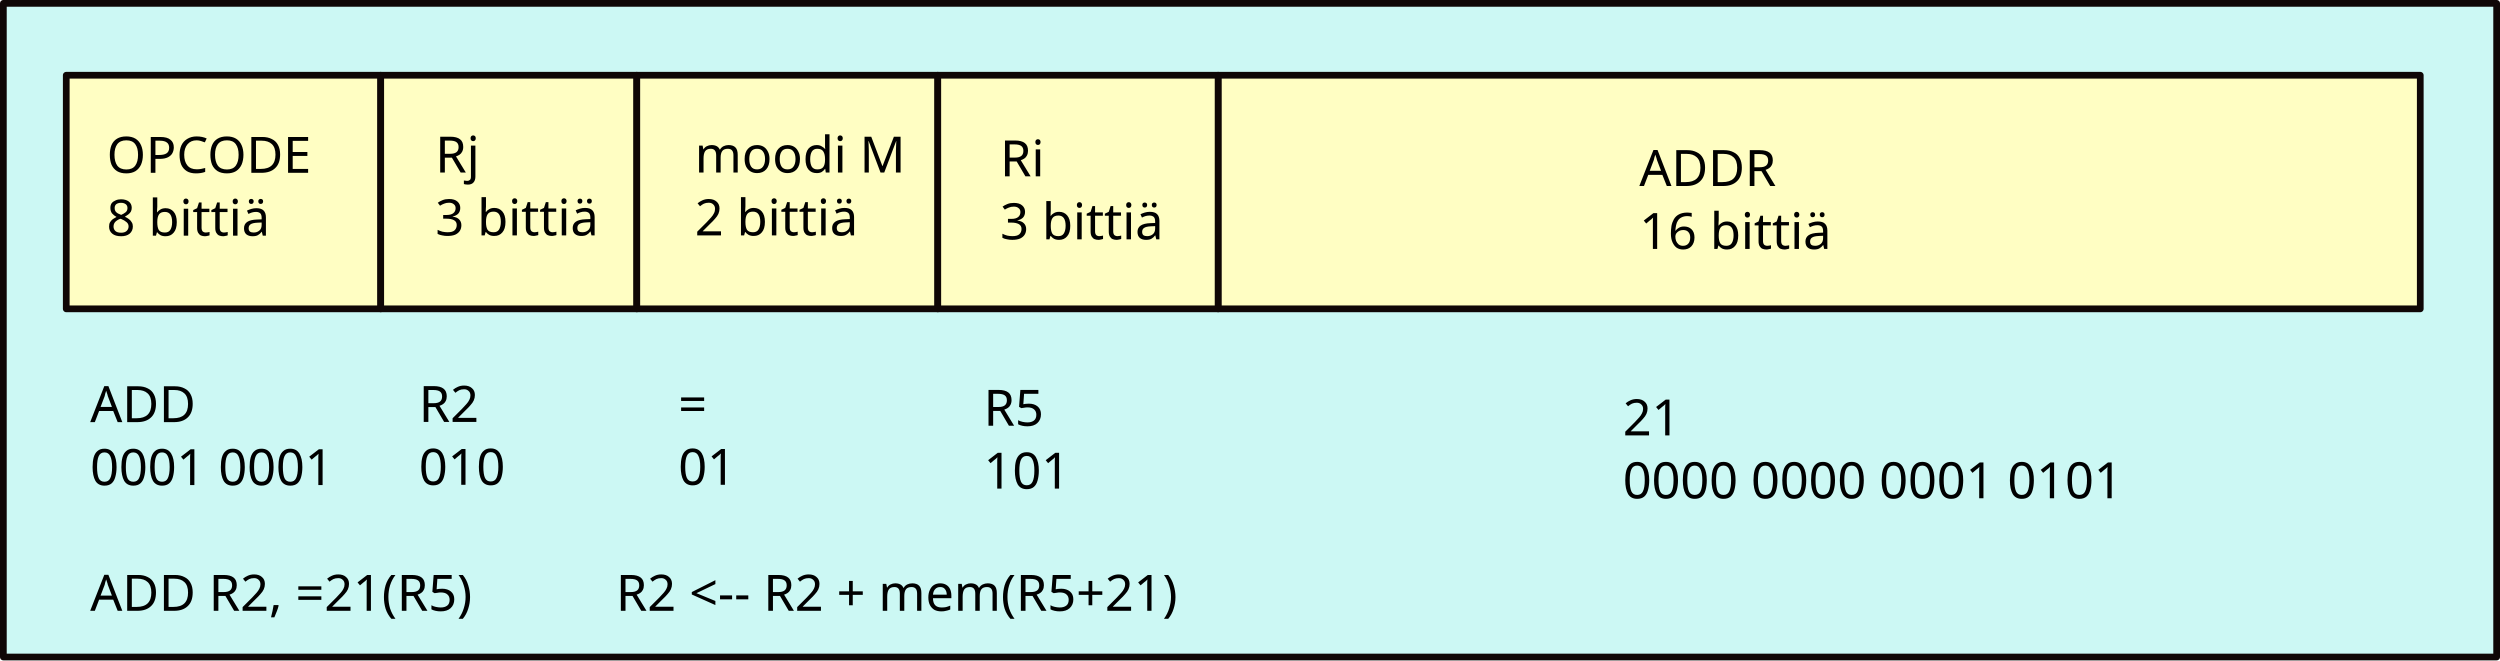
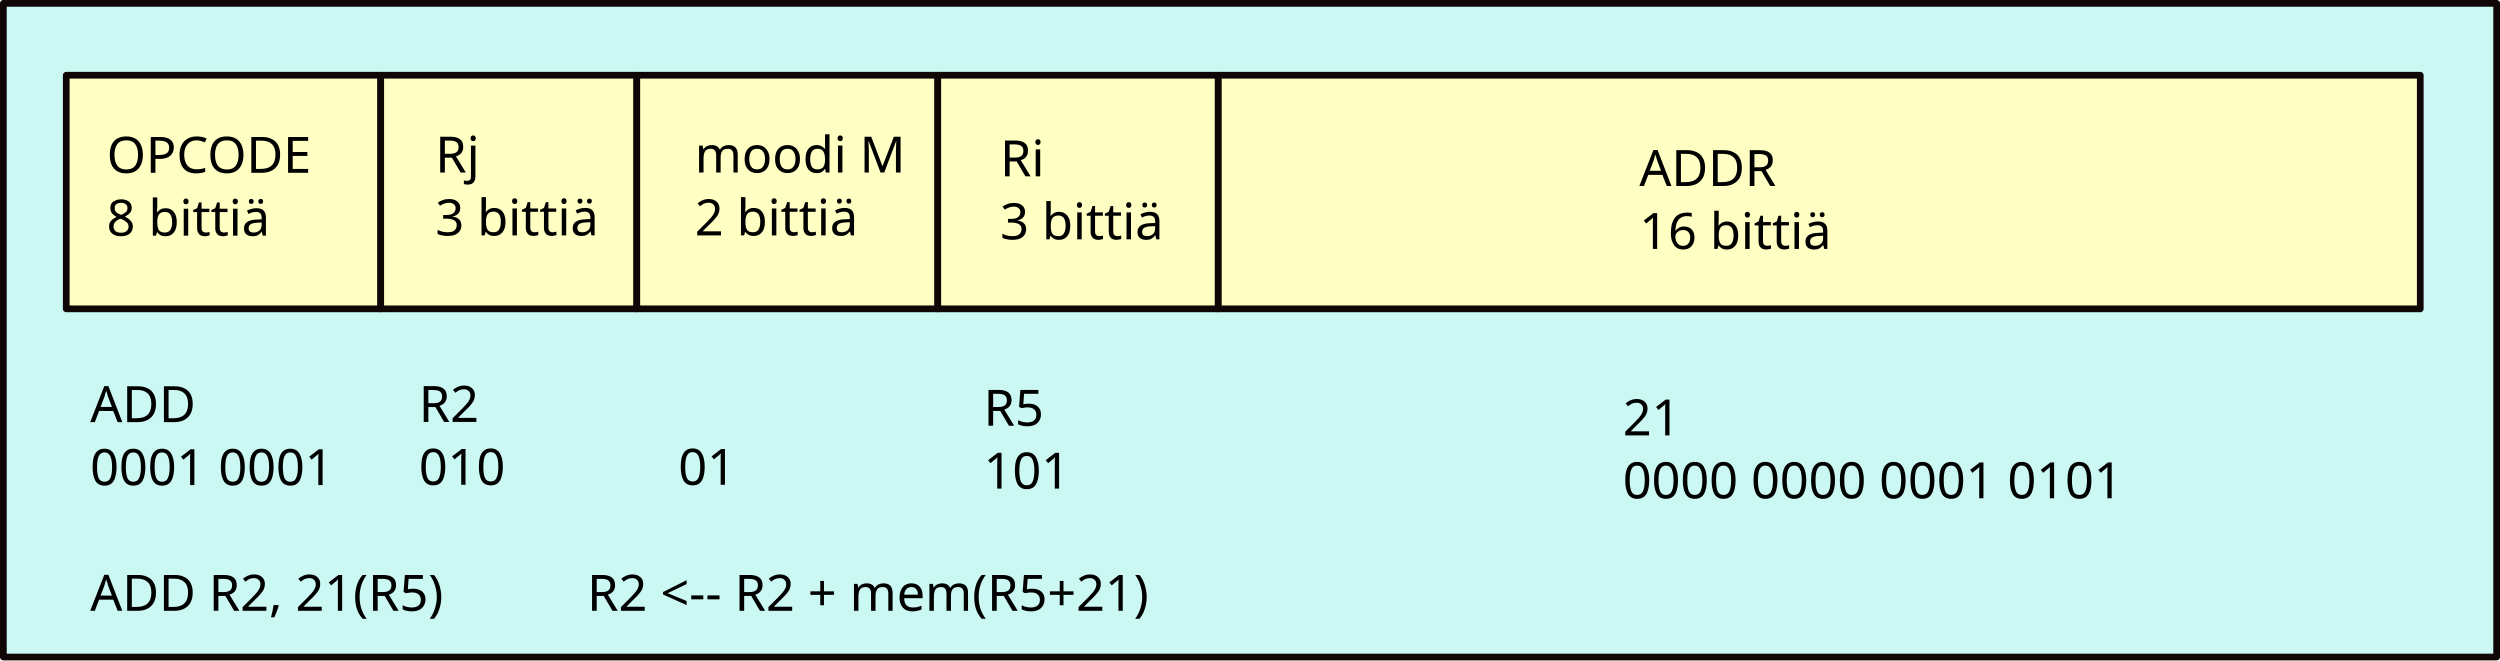
<svg xmlns="http://www.w3.org/2000/svg" id="svg1051" version="1.1" viewBox="0 0 210.342 55.561" height="55.561mm" width="210.342mm">
  <defs id="defs1045" />
  <g transform="translate(-0.09547618,-75.41245)" id="layer1">
    <rect y="75.695" x="0.378" height="54.996" width="209.777" id="rect5684" style="opacity:1;fill:#ccf8f4;fill-opacity:1;stroke:#0f0706;stroke-width:0.565;stroke-linecap:round;stroke-linejoin:round;stroke-miterlimit:4;stroke-dasharray:none;stroke-dashoffset:0;stroke-opacity:1" />
    <rect y="81.743" x="5.67" height="19.655" width="26.458" id="rect5299" style="opacity:1;fill:#fffec3;fill-opacity:1;stroke:#0f0706;stroke-width:0.565;stroke-linecap:round;stroke-linejoin:round;stroke-miterlimit:4;stroke-dasharray:none;stroke-dashoffset:0;stroke-opacity:1" />
    <rect y="81.743" x="32.128" height="19.655" width="21.545" id="rect5299-4" style="opacity:1;fill:#fffec3;fill-opacity:1;stroke:#0f0706;stroke-width:0.565;stroke-linecap:round;stroke-linejoin:round;stroke-miterlimit:4;stroke-dasharray:none;stroke-dashoffset:0;stroke-opacity:1" />
    <rect y="81.743" x="53.673" height="19.655" width="25.324" id="rect5299-4-5" style="opacity:1;fill:#fffec3;fill-opacity:1;stroke:#0f0706;stroke-width:0.565;stroke-linecap:round;stroke-linejoin:round;stroke-miterlimit:4;stroke-dasharray:none;stroke-dashoffset:0;stroke-opacity:1" />
    <rect y="81.743" x="102.583" height="19.655" width="101.146" id="rect5299-4-5-4" style="opacity:1;fill:#fffec3;fill-opacity:1;stroke:#0f0706;stroke-width:0.565;stroke-linecap:round;stroke-linejoin:round;stroke-miterlimit:4;stroke-dasharray:none;stroke-dashoffset:0;stroke-opacity:1" />
    <rect y="81.743" x="78.997" height="19.655" width="23.586" id="rect5299-4-5-6" style="opacity:1;fill:#fffec3;fill-opacity:1;stroke:#0f0706;stroke-width:0.565;stroke-linecap:round;stroke-linejoin:round;stroke-miterlimit:4;stroke-dasharray:none;stroke-dashoffset:0;stroke-opacity:1" />
    <text id="text5433" y="89.952" x="9.071" style="font-style:normal;font-variant:normal;font-weight:normal;font-stretch:normal;font-size:4.233px;line-height:1.25;font-family:sans-serif;-inkscape-font-specification:'sans-serif, Normal';font-variant-ligatures:normal;font-variant-caps:normal;font-variant-numeric:normal;font-feature-settings:normal;text-align:start;letter-spacing:0px;word-spacing:0px;writing-mode:lr-tb;text-anchor:start;fill:#000000;fill-opacity:1;stroke:none;stroke-width:1" xml:space="preserve">
      <tspan y="89.952" x="9.071" id="tspan5467">OPCODE</tspan>
      <tspan y="95.243" x="9.071" id="tspan5469">8 bittiä</tspan>
    </text>
    <text id="text5453" y="91.064" x="138.025" style="font-style:normal;font-variant:normal;font-weight:normal;font-stretch:normal;font-size:4.233px;line-height:1.25;font-family:sans-serif;-inkscape-font-specification:'sans-serif, Normal';font-variant-ligatures:normal;font-variant-caps:normal;font-variant-numeric:normal;font-feature-settings:normal;text-align:start;letter-spacing:0px;word-spacing:0px;writing-mode:lr-tb;text-anchor:start;fill:#000000;fill-opacity:1;stroke:none;stroke-width:1" xml:space="preserve">
      <tspan y="91.064" x="138.025" id="tspan5471">ADDR</tspan>
      <tspan y="96.356" x="138.025" id="tspan5473">16 bittiä</tspan>
    </text>
    <text id="text872" y="89.93" x="36.728" style="font-style:normal;font-variant:normal;font-weight:normal;font-stretch:normal;font-size:4.233px;line-height:1.25;font-family:sans-serif;-inkscape-font-specification:'sans-serif, Normal';font-variant-ligatures:normal;font-variant-caps:normal;font-variant-numeric:normal;font-feature-settings:normal;text-align:start;letter-spacing:0px;word-spacing:0px;writing-mode:lr-tb;text-anchor:start;fill:#000000;fill-opacity:1;stroke:none;stroke-width:1" xml:space="preserve">
      <tspan style="stroke-width:1" id="tspan866" y="89.93" x="36.728">
        <tspan style="stroke-width:1" id="tspan862" y="89.93" x="36.728">Rj</tspan>
        <tspan style="stroke-width:1" id="tspan864" y="89.93" x="41.126" dx="0" />
      </tspan>
      <tspan style="stroke-width:1" id="tspan870" y="95.222" x="36.728">
        <tspan style="stroke-width:1" id="tspan868" y="95.222" x="36.728">3 bittiä</tspan>
      </tspan>
    </text>
    <text id="text884" y="89.93" x="58.554" style="font-style:normal;font-variant:normal;font-weight:normal;font-stretch:normal;font-size:4.233px;line-height:1.25;font-family:sans-serif;-inkscape-font-specification:'sans-serif, Normal';font-variant-ligatures:normal;font-variant-caps:normal;font-variant-numeric:normal;font-feature-settings:normal;text-align:start;letter-spacing:0px;word-spacing:0px;writing-mode:lr-tb;text-anchor:start;fill:#000000;fill-opacity:1;stroke:none;stroke-width:1" xml:space="preserve">
      <tspan style="stroke-width:1" id="tspan878" y="89.93" x="58.554">
        <tspan style="stroke-width:1" id="tspan874" y="89.93" x="58.554">moodi M</tspan>
        <tspan style="stroke-width:1" id="tspan876" y="89.93" x="76.678" dx="0" />
      </tspan>
      <tspan style="stroke-width:1" id="tspan882" y="95.222" x="58.554">
        <tspan style="stroke-width:1" id="tspan880" y="95.222" x="58.554">2 bittiä</tspan>
      </tspan>
    </text>
    <text id="text896" y="90.252" x="84.246" style="font-style:normal;font-variant:normal;font-weight:normal;font-stretch:normal;font-size:4.233px;line-height:1.25;font-family:sans-serif;-inkscape-font-specification:'sans-serif, Normal';font-variant-ligatures:normal;font-variant-caps:normal;font-variant-numeric:normal;font-feature-settings:normal;text-align:start;letter-spacing:0px;word-spacing:0px;writing-mode:lr-tb;text-anchor:start;fill:#000000;fill-opacity:1;stroke:none;stroke-width:1" xml:space="preserve">
      <tspan style="stroke-width:1" id="tspan890" y="90.252" x="84.246">
        <tspan style="stroke-width:1" id="tspan886" y="90.252" x="84.246">Ri</tspan>
        <tspan style="stroke-width:1" id="tspan888" y="90.252" x="88.355" dx="0" />
      </tspan>
      <tspan style="stroke-width:1" id="tspan894" y="95.544" x="84.246">
        <tspan style="stroke-width:1" id="tspan892" y="95.544" x="84.246">3 bittiä</tspan>
      </tspan>
    </text>
    <text id="text5433-9" y="110.933" x="7.684" style="font-style:normal;font-variant:normal;font-weight:normal;font-stretch:normal;font-size:4.233px;line-height:1.25;font-family:sans-serif;-inkscape-font-specification:'sans-serif, Normal';font-variant-ligatures:normal;font-variant-caps:normal;font-variant-numeric:normal;font-feature-settings:normal;text-align:start;letter-spacing:0px;word-spacing:0px;writing-mode:lr-tb;text-anchor:start;fill:#000000;fill-opacity:1;stroke:none;stroke-width:1" xml:space="preserve">
      <tspan y="110.933" x="7.684" id="tspan5686">ADD</tspan>
      <tspan y="116.224" x="7.684" id="tspan5688">0001 0001</tspan>
      <tspan y="121.516" x="7.684" id="tspan5690" />
-       <tspan y="126.808" x="7.684" id="tspan5692">ADD R2, =21(R5)           R2 &lt;-- R2 + mem(R5+21)</tspan>
+       <tspan y="126.808" x="7.684" id="tspan5692">ADD R2, 21(R5)           R2 &lt;-- R2 + mem(R5+21)</tspan>
    </text>
    <text id="text5453-4" y="112.045" x="136.638" style="font-style:normal;font-variant:normal;font-weight:normal;font-stretch:normal;font-size:4.233px;line-height:1.25;font-family:sans-serif;-inkscape-font-specification:'sans-serif, Normal';font-variant-ligatures:normal;font-variant-caps:normal;font-variant-numeric:normal;font-feature-settings:normal;text-align:start;letter-spacing:0px;word-spacing:0px;writing-mode:lr-tb;text-anchor:start;fill:#000000;fill-opacity:1;stroke:none;stroke-width:1" xml:space="preserve">
      <tspan y="112.045" x="136.638" id="tspan5666">21</tspan>
      <tspan y="117.337" x="136.638" id="tspan5668">0000 0000 0001 0101</tspan>
    </text>
    <text id="text908" y="110.911" x="35.34" style="font-style:normal;font-variant:normal;font-weight:normal;font-stretch:normal;font-size:4.233px;line-height:1.25;font-family:sans-serif;-inkscape-font-specification:'sans-serif, Normal';font-variant-ligatures:normal;font-variant-caps:normal;font-variant-numeric:normal;font-feature-settings:normal;text-align:start;letter-spacing:0px;word-spacing:0px;writing-mode:lr-tb;text-anchor:start;fill:#000000;fill-opacity:1;stroke:none;stroke-width:1" xml:space="preserve">
      <tspan style="stroke-width:1" id="tspan902" y="110.911" x="35.34">
        <tspan style="stroke-width:1" id="tspan898" y="110.911" x="35.34">R2</tspan>
        <tspan style="stroke-width:1" id="tspan900" y="110.911" x="40.979" dx="0" />
      </tspan>
      <tspan style="stroke-width:1" id="tspan906" y="116.203" x="35.34">
        <tspan style="stroke-width:1" id="tspan904" y="116.203" x="35.34">010</tspan>
      </tspan>
    </text>
    <text id="text920" y="110.911" x="57.167" style="font-style:normal;font-variant:normal;font-weight:normal;font-stretch:normal;font-size:4.233px;line-height:1.25;font-family:sans-serif;-inkscape-font-specification:'sans-serif, Normal';font-variant-ligatures:normal;font-variant-caps:normal;font-variant-numeric:normal;font-feature-settings:normal;text-align:start;letter-spacing:0px;word-spacing:0px;writing-mode:lr-tb;text-anchor:start;fill:#000000;fill-opacity:1;stroke:none;stroke-width:1" xml:space="preserve">
-       <tspan style="stroke-width:1" id="tspan914" y="110.911" x="57.167">
-         <tspan style="stroke-width:1" id="tspan910" y="110.911" x="57.167">=</tspan>
-         <tspan style="stroke-width:1" id="tspan912" y="110.911" x="60.631" dx="0" />
-       </tspan>
      <tspan style="stroke-width:1" id="tspan918" y="116.203" x="57.167">
        <tspan style="stroke-width:1" id="tspan916" y="116.203" x="57.167">01</tspan>
      </tspan>
    </text>
    <text id="text932" y="111.233" x="82.858" style="font-style:normal;font-variant:normal;font-weight:normal;font-stretch:normal;font-size:4.233px;line-height:1.25;font-family:sans-serif;-inkscape-font-specification:'sans-serif, Normal';font-variant-ligatures:normal;font-variant-caps:normal;font-variant-numeric:normal;font-feature-settings:normal;text-align:start;letter-spacing:0px;word-spacing:0px;writing-mode:lr-tb;text-anchor:start;fill:#000000;fill-opacity:1;stroke:none;stroke-width:1" xml:space="preserve">
      <tspan style="stroke-width:1" id="tspan926" y="111.233" x="82.858">
        <tspan style="stroke-width:1" id="tspan922" y="111.233" x="82.858">R5</tspan>
        <tspan style="stroke-width:1" id="tspan924" y="111.233" x="88.497" dx="0" />
      </tspan>
      <tspan style="stroke-width:1" id="tspan930" y="116.525" x="82.858">
        <tspan style="stroke-width:1" id="tspan928" y="116.525" x="82.858">101</tspan>
      </tspan>
    </text>
  </g>
</svg>
